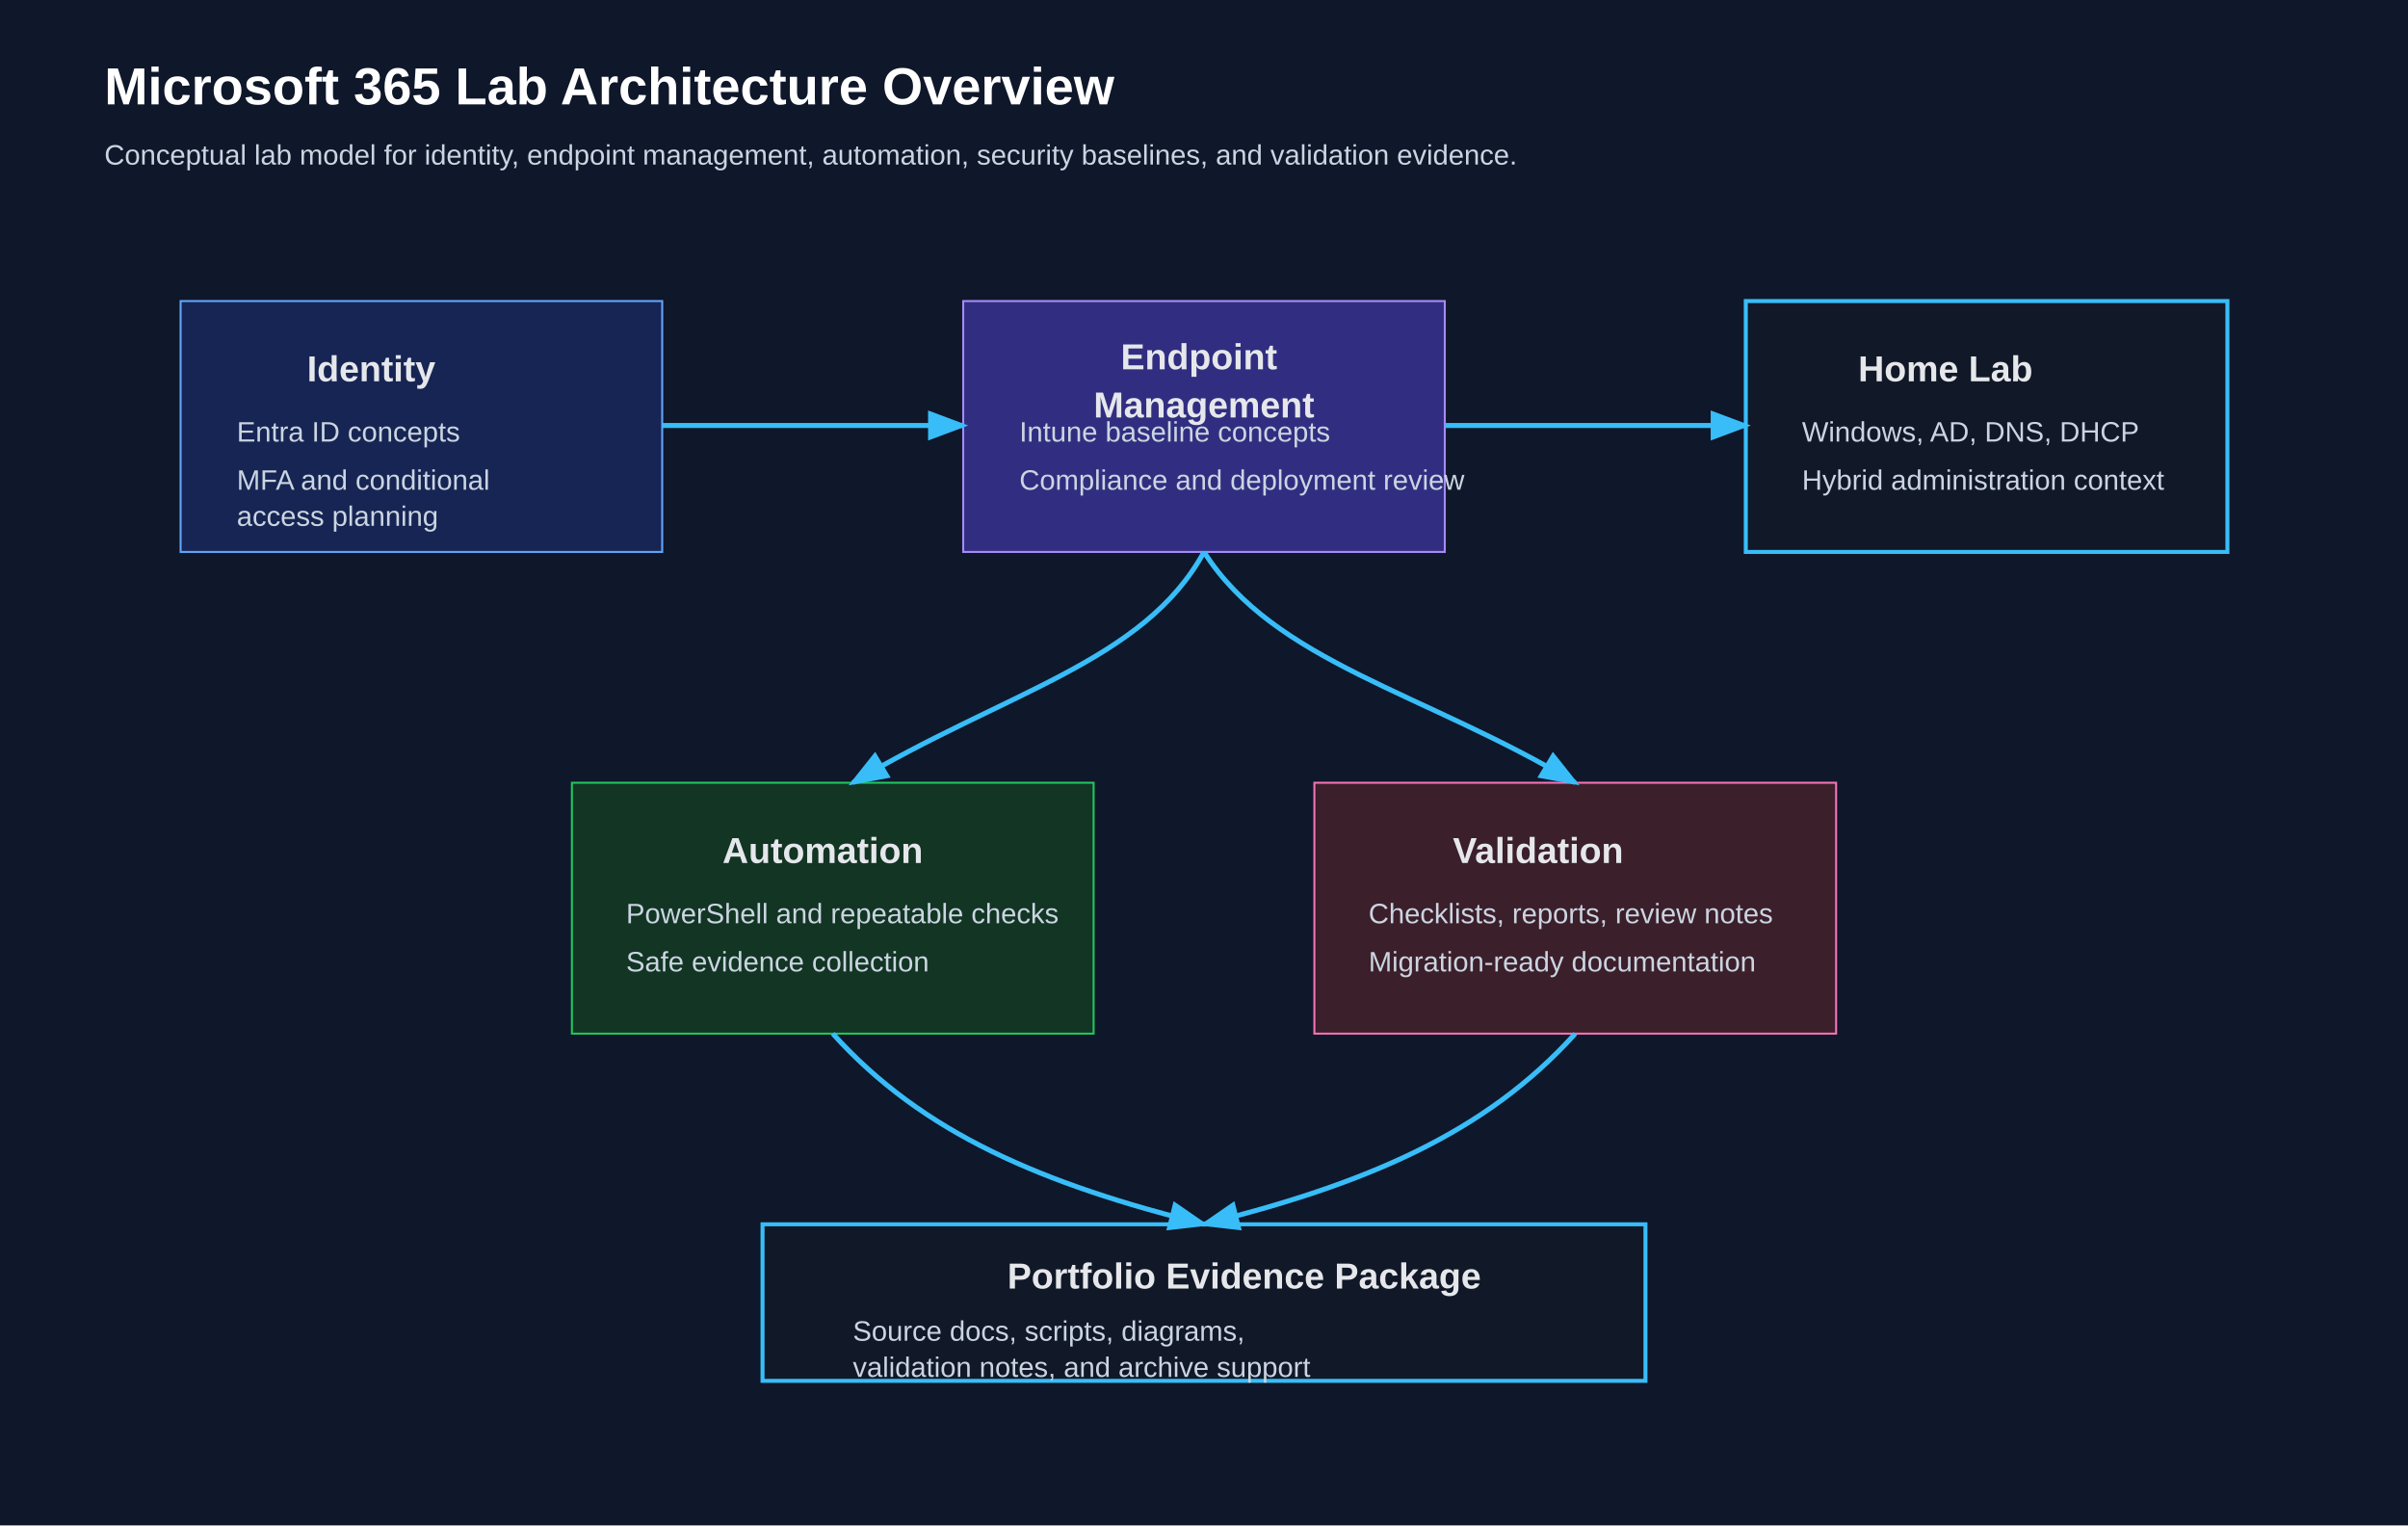
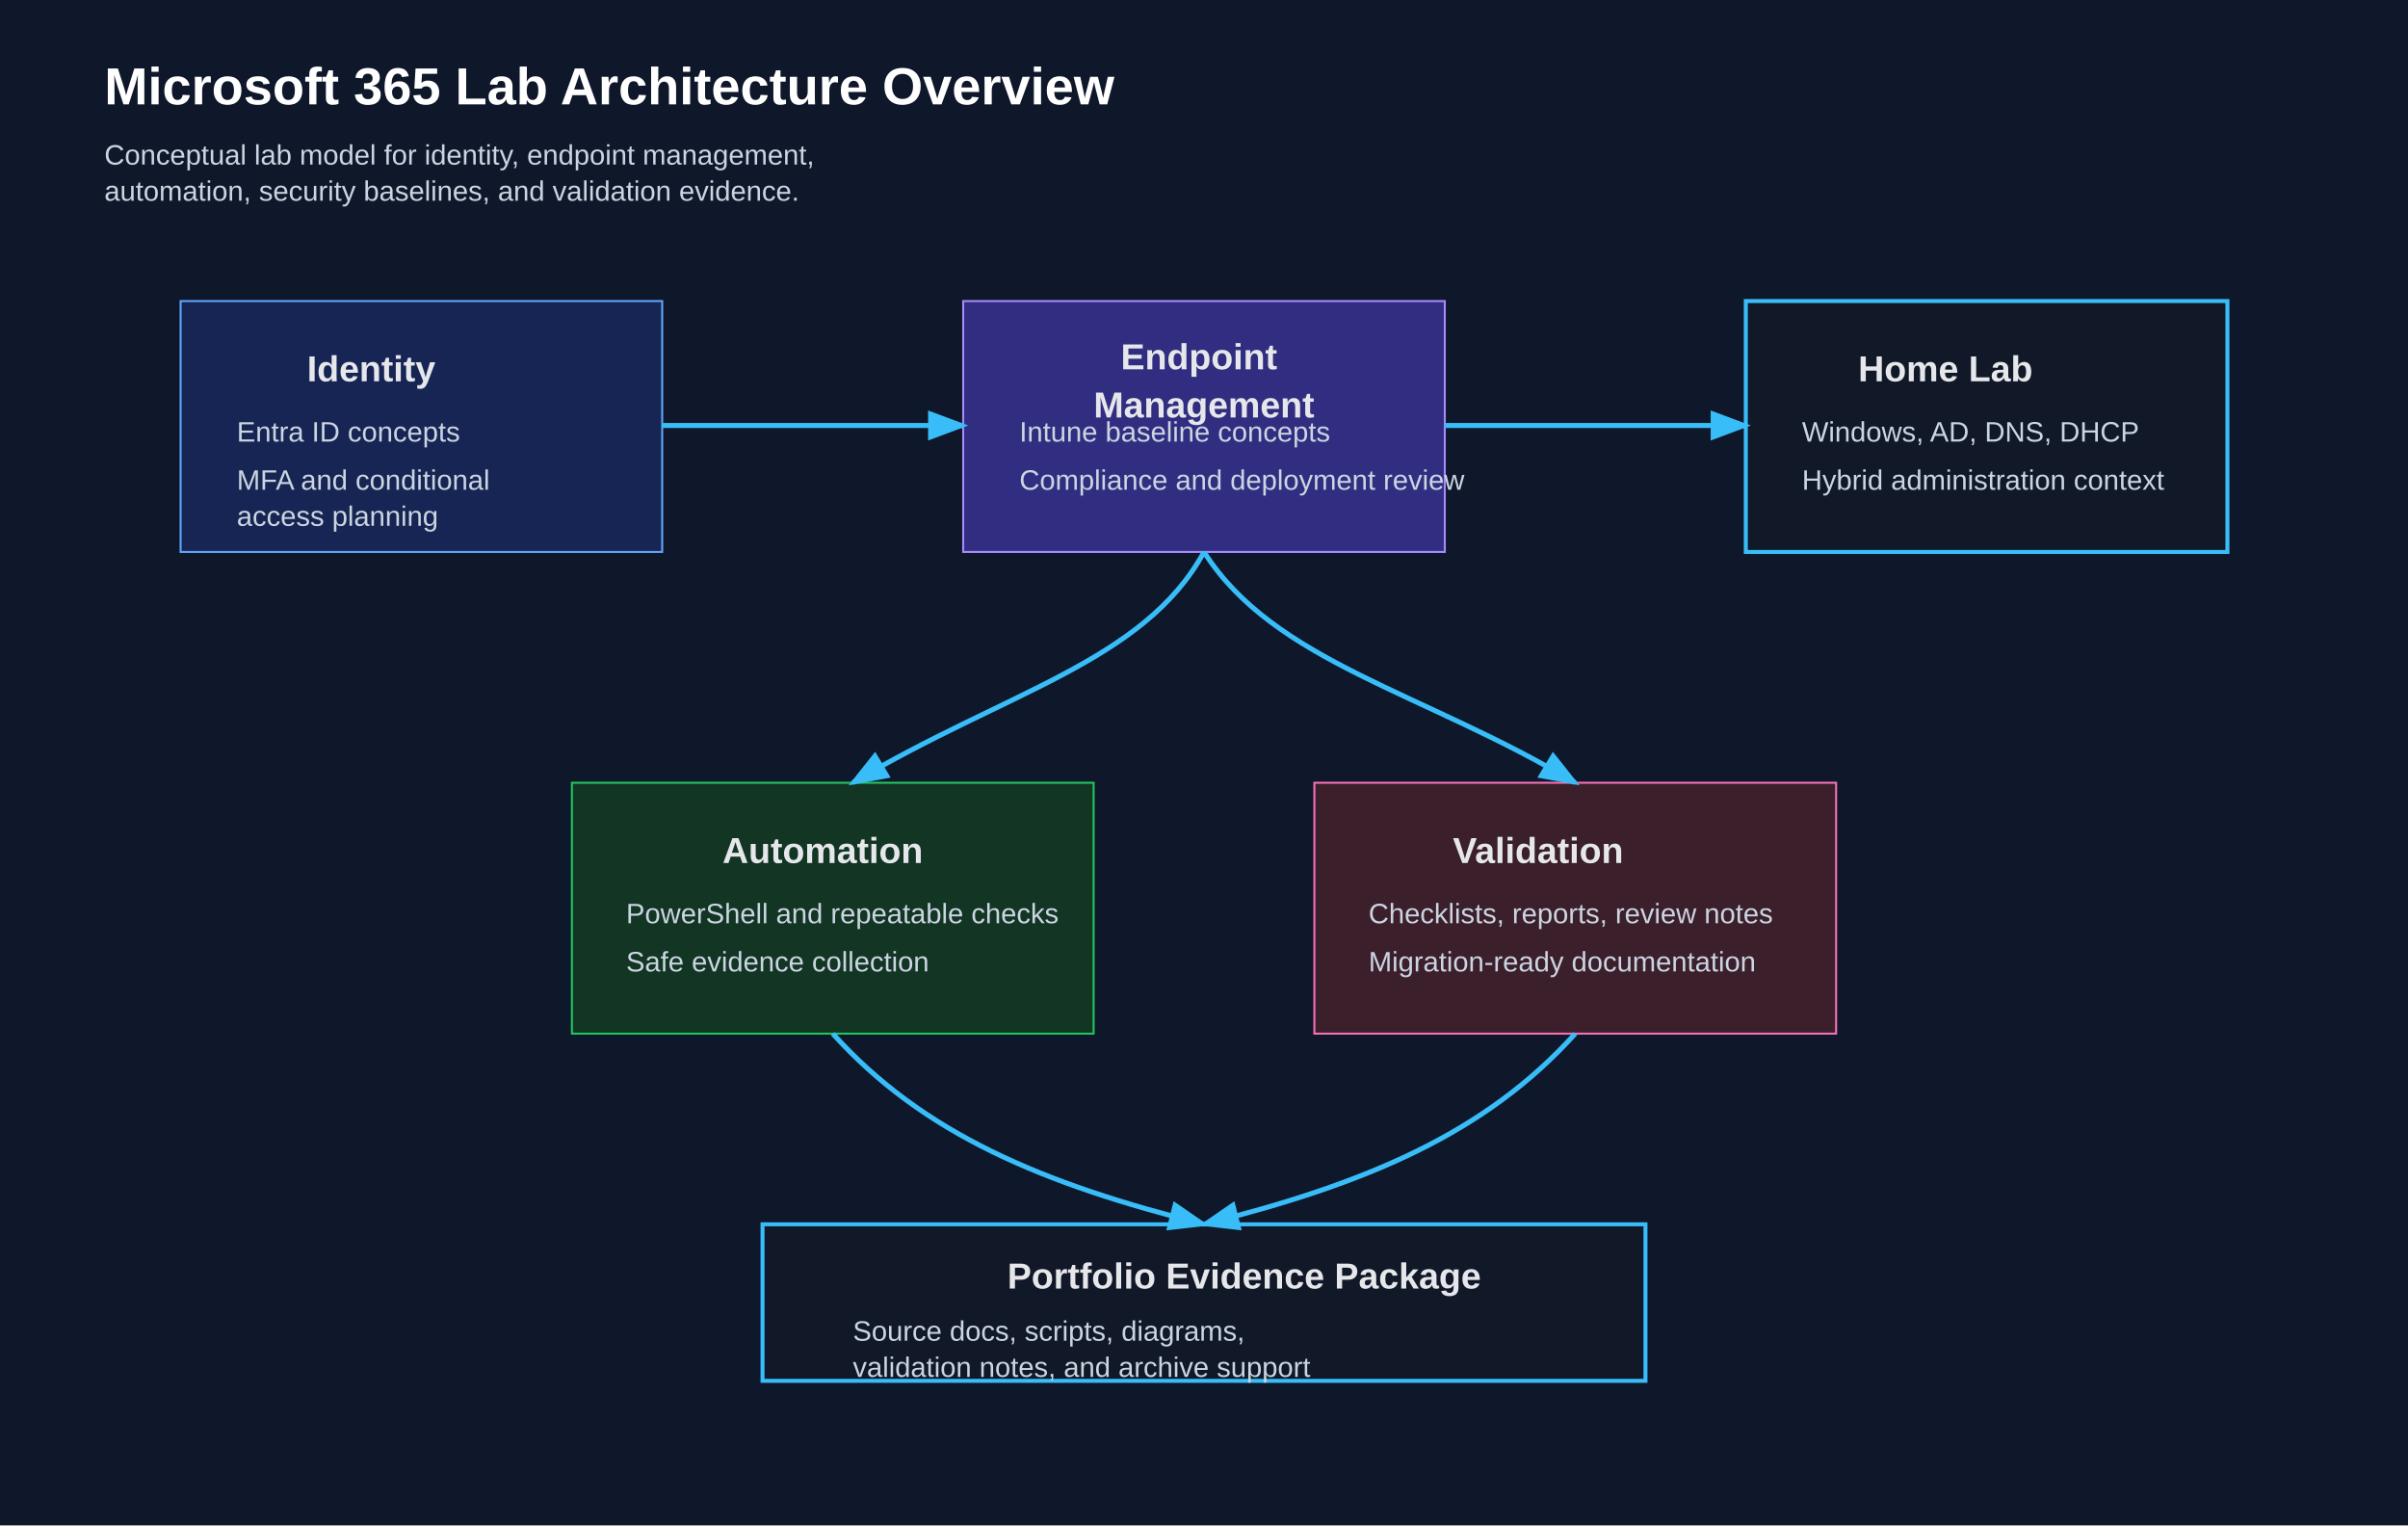
<svg xmlns="http://www.w3.org/2000/svg" width="1200" height="760" aria-labelledby="title desc" viewBox="0 0 1200 760">
  <defs>
    <marker id="arrow" markerHeight="10" markerWidth="10" orient="auto" refX="7" refY="3">
      <path fill="#38bdf8" d="M0 0v6l8-3z" />
    </marker>
    <style>
      .card{fill:#111827;stroke:#38bdf8;stroke-width:2;rx:14}
      .small,.text{font-family:Arial,sans-serif}
      .text{fill:#e5e7eb;font-size:18px;font-weight:700}
      .small{fill:#cbd5e1;font-size:14px}
      .line{stroke:#38bdf8;stroke-width:2.5;fill:none;marker-end:url(#arrow)}
    </style>
  </defs>
  <path d="M0 0h1200v760H0z" style="fill:#0f172a" />
  <text x="52" y="52" style="fill:#fff;font-family:Arial,sans-serif;font-size:26px;font-weight:700">Microsoft 365 Lab Architecture Overview</text>
-   <text x="52" y="82" class="small">Conceptual lab model for identity, endpoint management, automation, security baselines, and validation evidence.</text>
+   <text x="52" y="82" class="small">
+     <tspan x="52" y="82">Conceptual lab model for identity, endpoint management,</tspan>
+     <tspan x="52" dy="18">automation, security baselines, and validation evidence.</tspan>
+   </text>
  <path d="M90 150h240v125H90z" style="fill:#172554;stroke:#60a5fa" />
  <text x="153" y="190" class="text">Identity</text>
  <text x="118" y="220" class="small">Entra ID concepts</text>
  <text x="118" y="244" class="small">
    <tspan x="118" y="244">MFA and conditional</tspan>
    <tspan x="118" dy="18">access planning</tspan>
  </text>
  <path d="M480 150h240v125H480z" style="fill:#312e81;stroke:#a78bfa" />
  <text x="600" y="184" class="text" text-anchor="middle">
    <tspan x="600">Endpoint</tspan>
    <tspan x="600" dy="24">Management</tspan>
  </text>
  <text x="508" y="220" class="small">Intune baseline concepts</text>
  <text x="508" y="244" class="small">Compliance and deployment review</text>
  <path d="M870 150h240v125H870z" class="card" />
  <text x="926" y="190" class="text">Home Lab</text>
  <text x="898" y="220" class="small">Windows, AD, DNS, DHCP</text>
  <text x="898" y="244" class="small">Hybrid administration context</text>
  <path d="M285 390h260v125H285z" style="fill:#123524;stroke:#22c55e" />
  <text x="360" y="430" class="text">Automation</text>
  <text x="312" y="460" class="small">PowerShell and repeatable checks</text>
  <text x="312" y="484" class="small">Safe evidence collection</text>
  <path d="M655 390h260v125H655z" style="fill:#3b1f2b;stroke:#f472b6" />
  <text x="724" y="430" class="text">Validation</text>
  <text x="682" y="460" class="small">Checklists, reports, review notes</text>
  <text x="682" y="484" class="small">Migration-ready documentation</text>
  <path d="M380 610h440v78H380z" class="card" />
  <text x="502" y="642" class="text">Portfolio Evidence Package</text>
  <text x="425" y="668" class="small">
    <tspan x="425" y="668">Source docs, scripts, diagrams,</tspan>
    <tspan x="425" dy="18">validation notes, and archive support</tspan>
  </text>
  <path d="M330 212h150" class="line" />
  <path d="M720 212h150" class="line" />
  <path d="M600 275c-30 55-100 70-175 115" class="line" />
  <path d="M600 275c35 55 110 70 185 115" class="line" />
  <path d="M415 515c45 50 105 75 185 95" class="line" />
  <path d="M785 515c-45 50-105 75-185 95" class="line" />
</svg>
